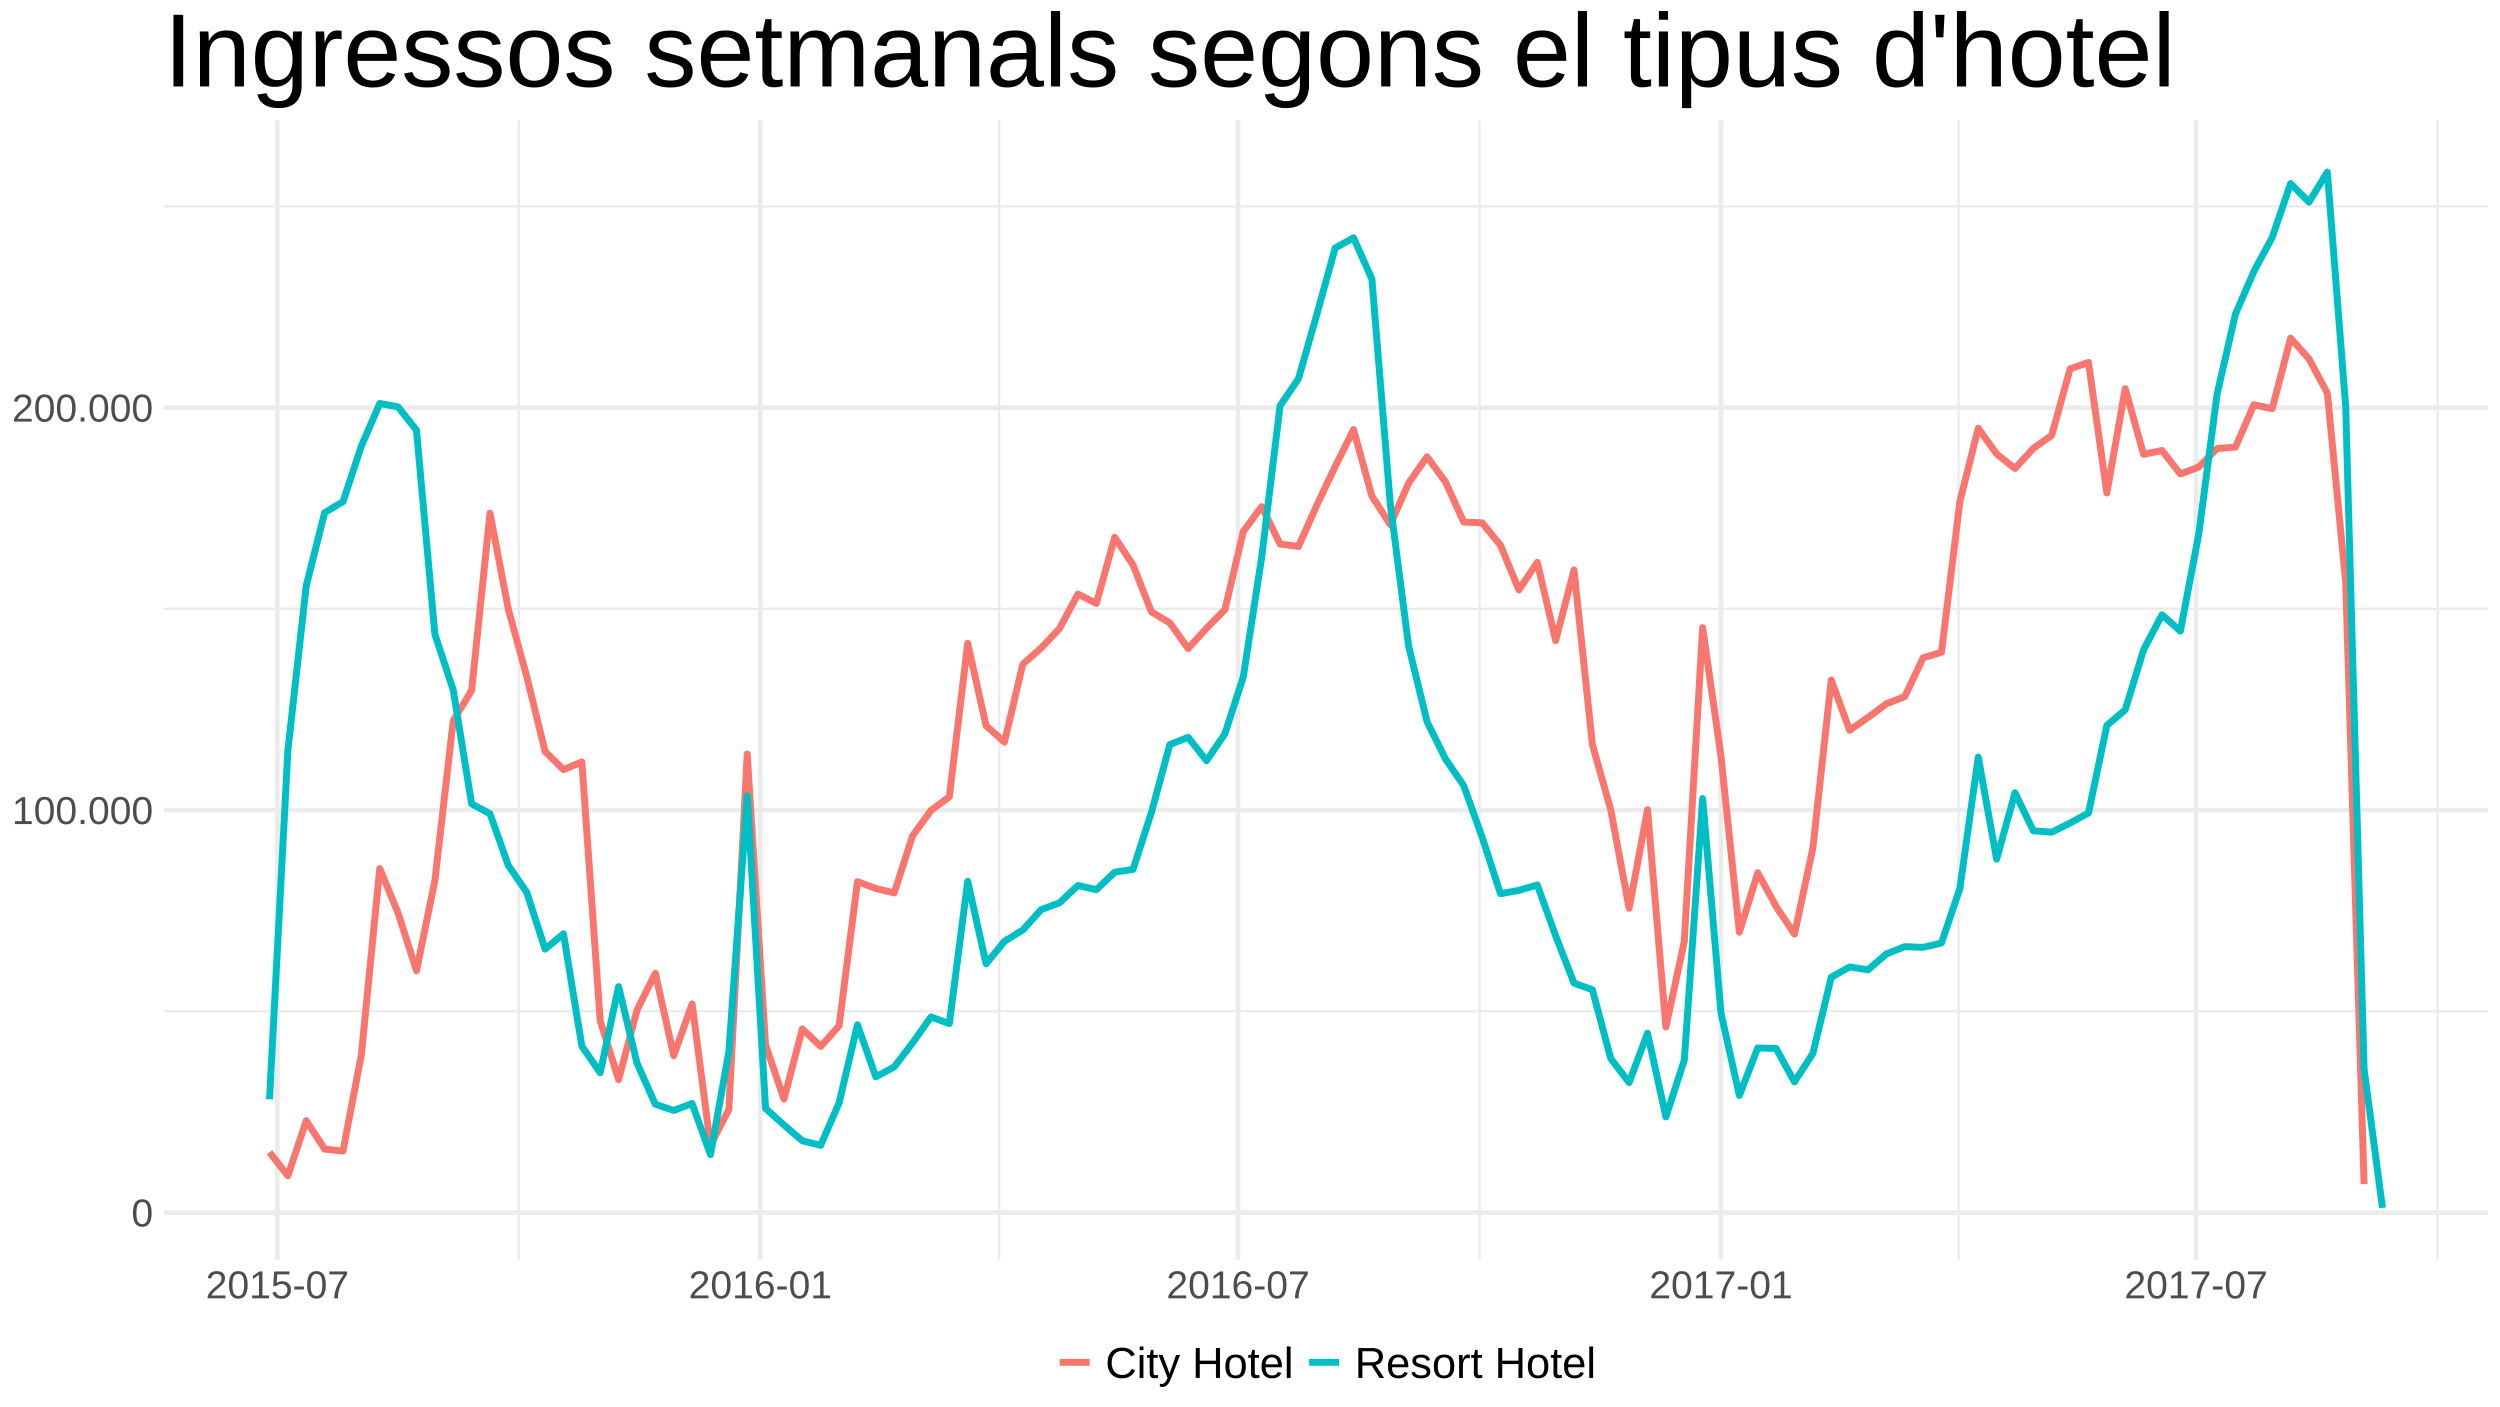
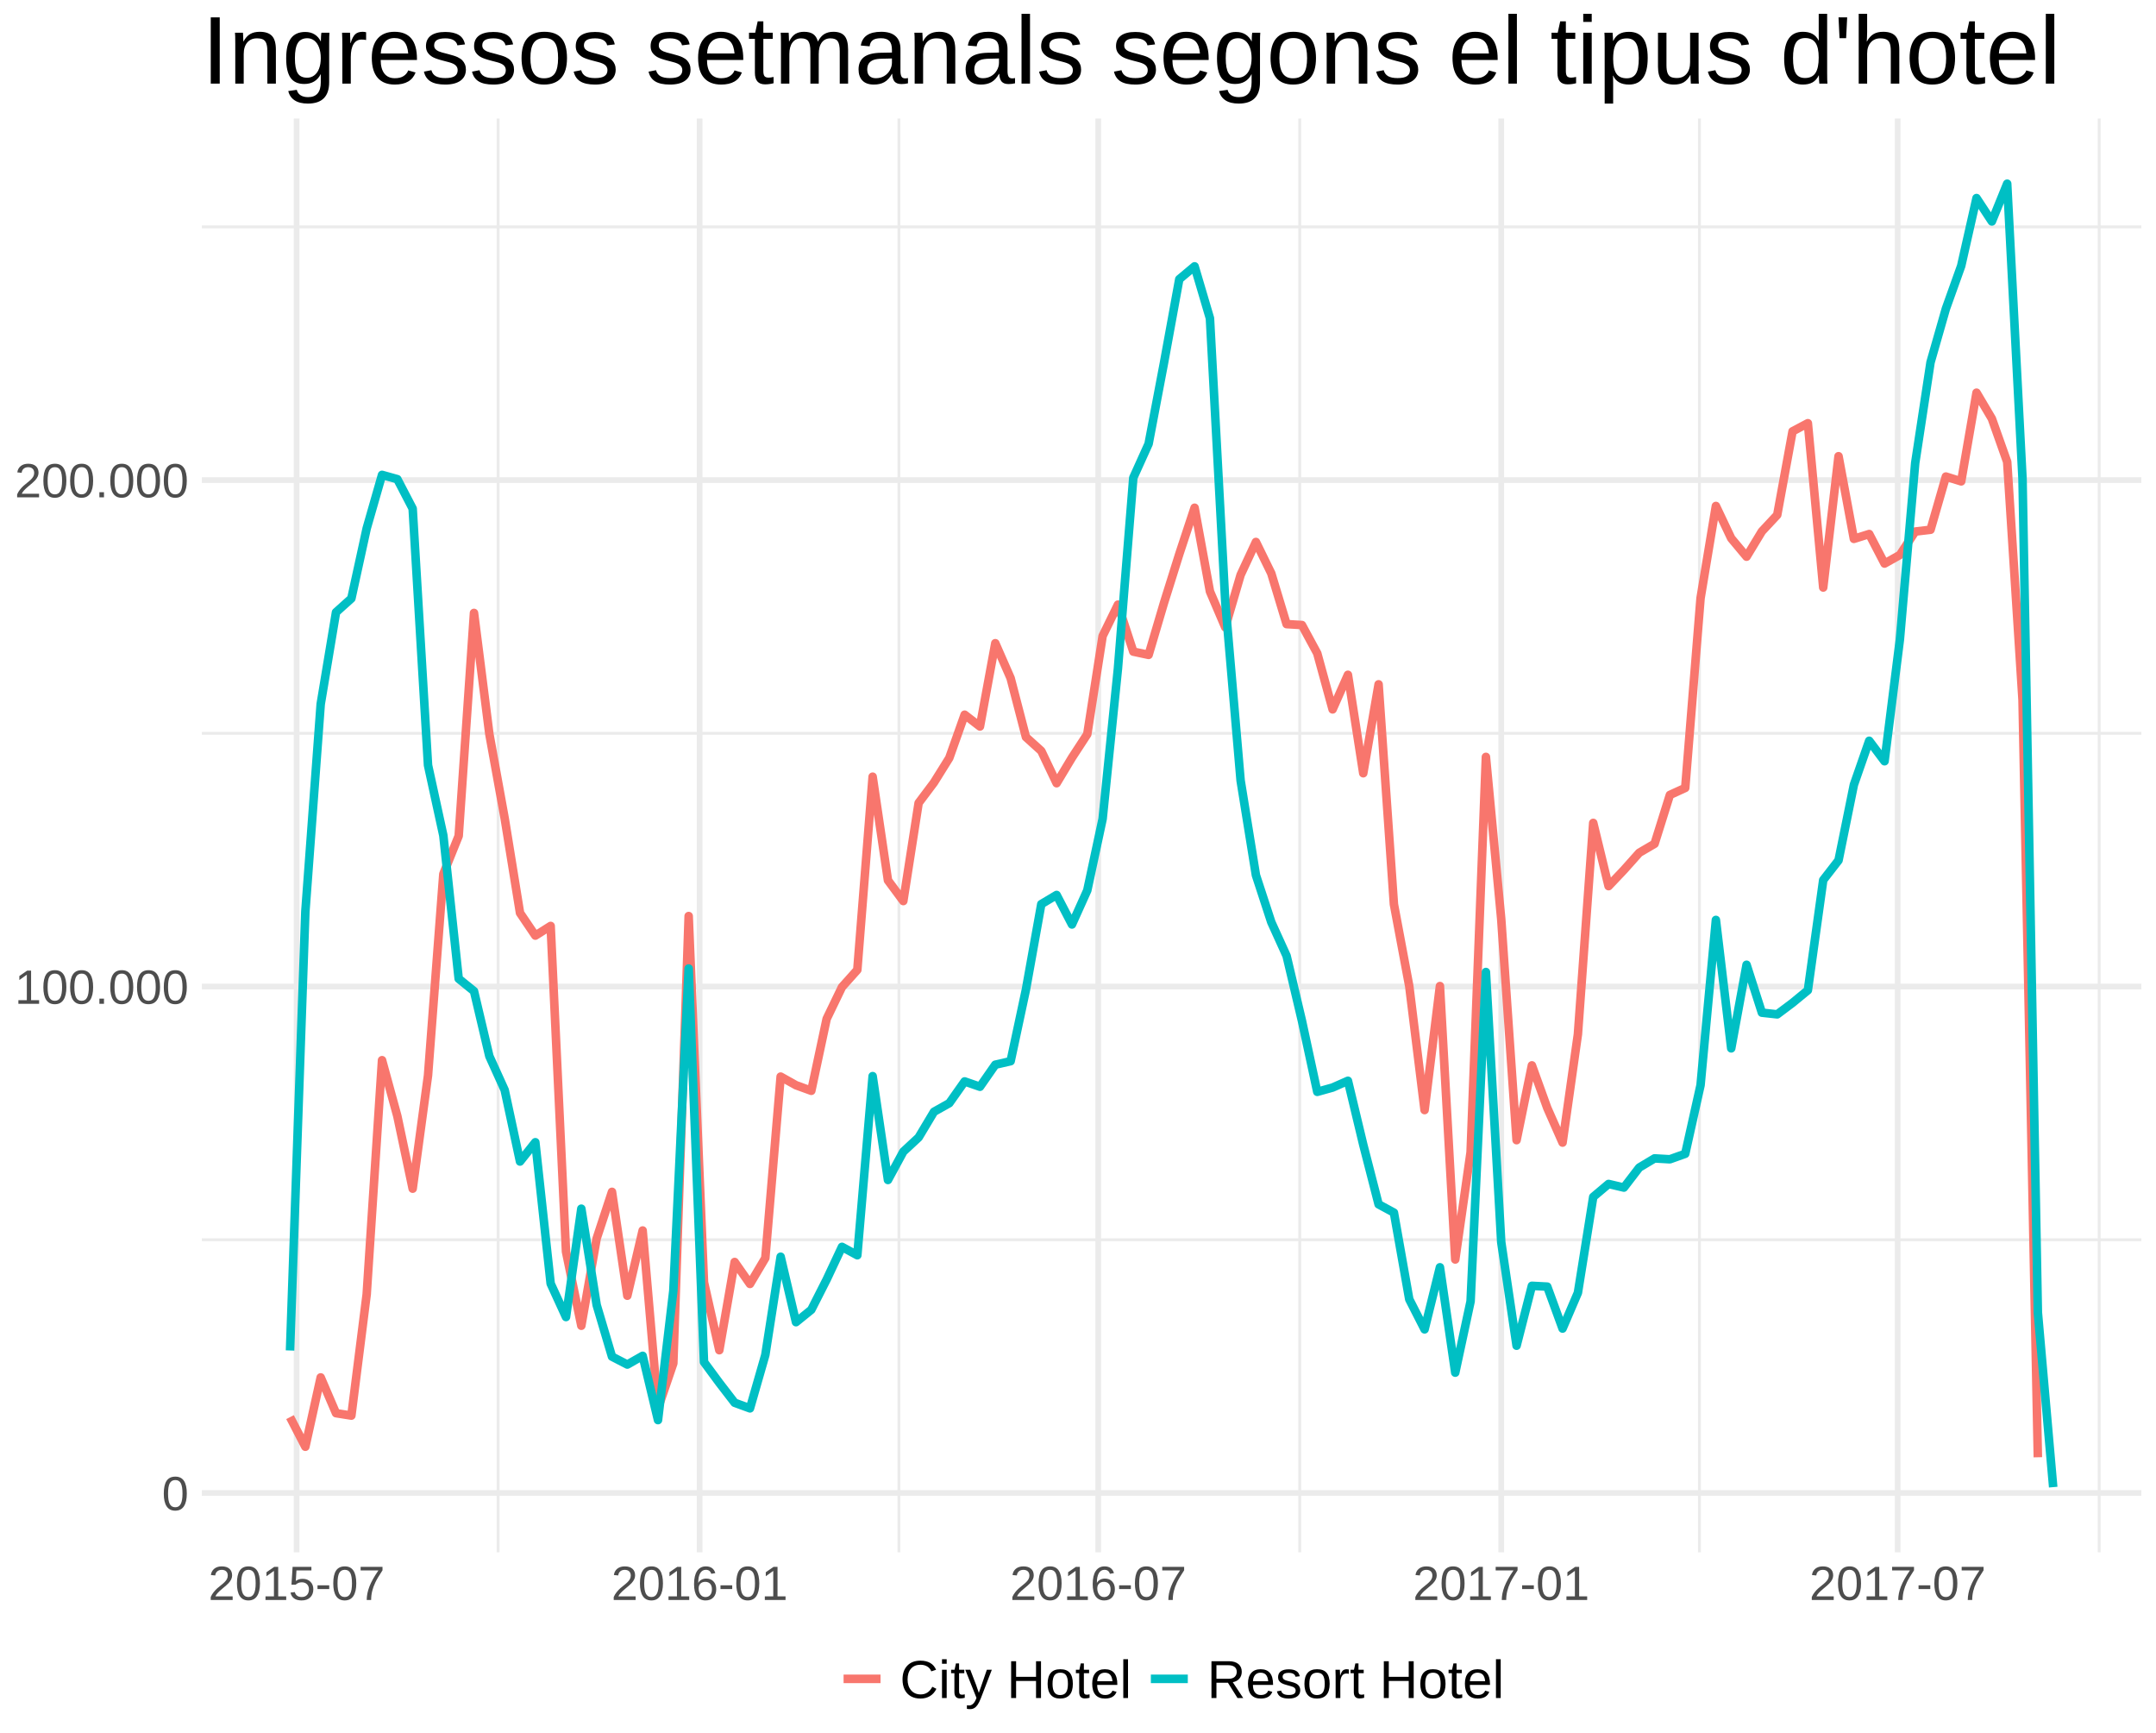
- <svg xmlns="http://www.w3.org/2000/svg" width="1152.00pt" height="648.00pt" viewBox="0 0 1152.00 648.00">
+ <svg xmlns="http://www.w3.org/2000/svg" width="806.40pt" height="648.00pt" viewBox="0 0 806.40 648.00">
  <g class="svglite">
    <defs>
      <style type="text/css">
    .svglite line, .svglite polyline, .svglite polygon, .svglite path, .svglite rect, .svglite circle {
      fill: none;
      stroke: #000000;
      stroke-linecap: round;
      stroke-linejoin: round;
      stroke-miterlimit: 10.00;
    }
    .svglite text {
      white-space: pre;
    }
    .svglite g.glyphgroup path {
      fill: inherit;
      stroke: none;
    }
  </style>
    </defs>
    <rect width="100%" height="100%" style="stroke: none; fill: none;" />
    <defs>
-       <clipPath id="cpMC4wMHwxMTUyLjAwfDAuMDB8NjQ4LjAw">
-         <rect x="0.00" y="0.00" width="1152.00" height="648.00" />
+       <clipPath id="cpMC4wMHw4MDYuNDB8MC4wMHw2NDguMDA=">
+         <rect x="0.00" y="0.00" width="806.40" height="648.00" />
      </clipPath>
    </defs>
-     <g clip-path="url(#cpMC4wMHwxMTUyLjAwfDAuMDB8NjQ4LjAw)">
-       <rect x="0" y="0.00" width="1152.00" height="648.00" style="stroke-width: 1.07; stroke: none;" />
+     <g clip-path="url(#cpMC4wMHw4MDYuNDB8MC4wMHw2NDguMDA=)">
+       <rect x="0.00" y="0.00" width="806.40" height="648.00" style="stroke-width: 1.07; stroke: none;" />
    </g>
    <defs>
-       <clipPath id="cpNzUuNTB8MTE0Ni41Mnw1NS40M3w1ODAuNDY=">
-         <rect x="75.50" y="55.43" width="1071.02" height="525.02" />
+       <clipPath id="cpNzUuNTB8ODAwLjkyfDQ0LjMyfDU4MC40Ng==">
+         <rect x="75.50" y="44.32" width="725.42" height="536.14" />
      </clipPath>
    </defs>
-     <g clip-path="url(#cpNzUuNTB8MTE0Ni41Mnw1NS40M3w1ODAuNDY=)">
-       <rect x="75.50" y="55.43" width="1071.02" height="525.02" style="stroke-width: 1.07; stroke: none;" />
-       <polyline points="75.50,466.01 1146.52,466.01 " style="stroke-width: 1.07; stroke: #EBEBEB; stroke-linecap: butt;" />
-       <polyline points="75.50,280.56 1146.52,280.56 " style="stroke-width: 1.07; stroke: #EBEBEB; stroke-linecap: butt;" />
-       <polyline points="75.50,95.11 1146.52,95.11 " style="stroke-width: 1.07; stroke: #EBEBEB; stroke-linecap: butt;" />
-       <polyline points="239.09,580.46 239.09,55.43 " style="stroke-width: 1.07; stroke: #EBEBEB; stroke-linecap: butt;" />
-       <polyline points="460.43,580.46 460.43,55.43 " style="stroke-width: 1.07; stroke: #EBEBEB; stroke-linecap: butt;" />
-       <polyline points="681.77,580.46 681.77,55.43 " style="stroke-width: 1.07; stroke: #EBEBEB; stroke-linecap: butt;" />
-       <polyline points="902.50,580.46 902.50,55.43 " style="stroke-width: 1.07; stroke: #EBEBEB; stroke-linecap: butt;" />
-       <polyline points="1123.24,580.46 1123.24,55.43 " style="stroke-width: 1.07; stroke: #EBEBEB; stroke-linecap: butt;" />
-       <polyline points="75.50,558.73 1146.52,558.73 " style="stroke-width: 2.13; stroke: #EBEBEB; stroke-linecap: butt;" />
-       <polyline points="75.50,373.28 1146.52,373.28 " style="stroke-width: 2.13; stroke: #EBEBEB; stroke-linecap: butt;" />
-       <polyline points="75.50,187.84 1146.52,187.84 " style="stroke-width: 2.13; stroke: #EBEBEB; stroke-linecap: butt;" />
-       <polyline points="127.82,580.46 127.82,55.43 " style="stroke-width: 2.13; stroke: #EBEBEB; stroke-linecap: butt;" />
-       <polyline points="350.36,580.46 350.36,55.43 " style="stroke-width: 2.13; stroke: #EBEBEB; stroke-linecap: butt;" />
-       <polyline points="570.49,580.46 570.49,55.43 " style="stroke-width: 2.13; stroke: #EBEBEB; stroke-linecap: butt;" />
-       <polyline points="793.04,580.46 793.04,55.43 " style="stroke-width: 2.13; stroke: #EBEBEB; stroke-linecap: butt;" />
-       <polyline points="1011.96,580.46 1011.96,55.43 " style="stroke-width: 2.13; stroke: #EBEBEB; stroke-linecap: butt;" />
-       <polyline points="124.19,530.96 132.65,541.80 141.12,516.42 149.59,529.51 158.05,530.40 166.52,485.98 174.99,400.25 183.45,420.75 191.92,447.30 200.39,405.85 208.85,332.08 217.32,318.13 225.79,236.48 234.25,280.80 242.72,311.68 251.19,346.34 259.65,354.63 268.12,351.09 276.58,470.35 285.05,497.50 293.52,465.54 301.98,448.46 310.45,486.50 318.92,462.62 327.38,527.70 335.85,511.26 344.32,347.47 352.78,481.59 361.25,506.45 369.72,474.15 378.18,482.18 386.65,472.71 395.12,406.27 403.58,409.42 412.05,411.46 420.52,385.12 428.98,373.47 437.45,367.18 445.92,296.44 454.38,334.40 462.85,341.98 471.31,306.07 479.78,298.58 488.25,289.58 496.71,273.74 505.18,278.06 513.65,247.57 522.11,260.37 530.58,281.94 539.05,287.02 547.51,298.83 555.98,289.48 564.45,280.89 572.91,244.92 581.38,233.44 589.85,250.65 598.31,251.84 606.78,232.83 615.25,214.95 623.71,197.96 632.18,228.61 640.65,241.74 649.11,222.57 657.58,210.49 666.05,221.99 674.51,240.57 682.98,240.91 691.44,251.28 699.91,271.80 708.38,259.13 716.84,295.18 725.31,262.62 733.78,343.16 742.24,373.15 750.71,418.52 759.18,373.11 767.64,473.23 776.11,433.95 784.58,289.20 793.04,348.61 801.51,429.53 809.98,402.16 818.44,417.72 826.91,430.43 835.38,390.74 843.84,313.37 852.31,336.51 860.78,330.60 869.24,324.31 877.71,321.02 886.17,303.12 894.64,300.56 903.11,231.09 911.57,197.32 920.04,209.15 928.51,215.88 936.97,206.61 945.44,200.59 953.91,169.98 962.37,167.00 970.84,227.17 979.31,179.09 987.77,209.36 996.24,207.59 1004.71,218.39 1013.17,215.25 1021.64,206.68 1030.11,206.02 1038.57,186.54 1047.04,188.30 1055.51,155.83 1063.97,165.34 1072.44,181.16 1080.90,268.34 1089.37,545.66 " style="stroke-width: 3.20; stroke: #F8766D; stroke-linecap: butt;" />
-       <polyline points="124.19,506.56 132.65,345.84 141.12,269.87 149.59,236.23 158.05,231.18 166.52,205.52 174.99,185.93 183.45,187.50 191.92,198.28 200.39,292.25 208.85,317.98 217.32,370.43 225.79,374.97 234.25,398.80 242.72,411.18 251.19,437.36 259.65,430.30 268.12,482.06 276.58,494.31 285.05,454.64 293.52,489.90 301.98,508.80 310.45,511.70 318.92,508.52 327.38,532.04 335.85,484.70 344.32,366.68 352.78,510.79 361.25,518.39 369.72,525.69 378.18,527.75 386.65,508.19 395.12,472.22 403.58,496.19 412.05,491.64 420.52,480.57 428.98,468.61 437.45,471.67 445.92,406.09 454.38,444.12 462.85,433.76 471.31,428.53 479.78,419.14 488.25,416.00 496.71,408.03 505.18,409.98 513.65,401.91 522.11,400.62 530.58,374.37 539.05,343.11 547.51,339.76 555.98,350.56 564.45,338.09 572.91,311.89 581.38,256.83 589.85,186.98 598.31,174.56 606.78,144.96 615.25,114.27 623.71,109.57 632.18,128.59 640.65,232.48 649.11,297.83 657.58,332.51 666.05,349.70 674.51,362.06 682.98,385.84 691.44,411.84 699.91,410.27 708.38,407.79 716.84,431.20 725.31,453.02 733.78,456.07 742.24,487.81 750.71,498.81 759.18,476.09 767.64,514.67 776.11,488.55 784.58,367.97 793.04,466.87 801.51,504.80 809.98,482.87 818.44,483.17 826.91,498.53 835.38,485.40 843.84,450.31 852.31,445.58 860.78,446.90 869.24,439.57 877.71,436.21 886.17,436.54 894.64,434.53 903.11,409.39 911.57,348.90 920.04,395.91 928.51,365.32 936.97,382.86 945.44,383.47 953.91,379.26 962.37,374.64 970.84,334.29 979.31,327.06 987.77,299.40 996.24,283.29 1004.71,290.78 1013.17,246.25 1021.64,181.55 1030.11,144.71 1038.57,125.08 1047.04,109.39 1055.51,84.57 1063.97,93.13 1072.44,79.30 1080.90,187.43 1089.37,492.59 1097.84,556.59 " style="stroke-width: 3.20; stroke: #00BFC4; stroke-linecap: butt;" />
+     <g clip-path="url(#cpNzUuNTB8ODAwLjkyfDQ0LjMyfDU4MC40Ng==)">
+       <rect x="75.50" y="44.32" width="725.42" height="536.14" style="stroke-width: 1.07; stroke: none;" />
+       <polyline points="75.50,463.58 800.92,463.58 " style="stroke-width: 1.07; stroke: #EBEBEB; stroke-linecap: butt;" />
+       <polyline points="75.50,274.21 800.92,274.21 " style="stroke-width: 1.07; stroke: #EBEBEB; stroke-linecap: butt;" />
+       <polyline points="75.50,84.83 800.92,84.83 " style="stroke-width: 1.07; stroke: #EBEBEB; stroke-linecap: butt;" />
+       <polyline points="186.30,580.46 186.30,44.32 " style="stroke-width: 1.07; stroke: #EBEBEB; stroke-linecap: butt;" />
+       <polyline points="336.22,580.46 336.22,44.32 " style="stroke-width: 1.07; stroke: #EBEBEB; stroke-linecap: butt;" />
+       <polyline points="486.14,580.46 486.14,44.32 " style="stroke-width: 1.07; stroke: #EBEBEB; stroke-linecap: butt;" />
+       <polyline points="635.64,580.46 635.64,44.32 " style="stroke-width: 1.07; stroke: #EBEBEB; stroke-linecap: butt;" />
+       <polyline points="785.15,580.46 785.15,44.32 " style="stroke-width: 1.07; stroke: #EBEBEB; stroke-linecap: butt;" />
+       <polyline points="75.50,558.27 800.92,558.27 " style="stroke-width: 2.13; stroke: #EBEBEB; stroke-linecap: butt;" />
+       <polyline points="75.50,368.90 800.92,368.90 " style="stroke-width: 2.13; stroke: #EBEBEB; stroke-linecap: butt;" />
+       <polyline points="75.50,179.52 800.92,179.52 " style="stroke-width: 2.13; stroke: #EBEBEB; stroke-linecap: butt;" />
+       <polyline points="110.94,580.46 110.94,44.32 " style="stroke-width: 2.13; stroke: #EBEBEB; stroke-linecap: butt;" />
+       <polyline points="261.67,580.46 261.67,44.32 " style="stroke-width: 2.13; stroke: #EBEBEB; stroke-linecap: butt;" />
+       <polyline points="410.77,580.46 410.77,44.32 " style="stroke-width: 2.13; stroke: #EBEBEB; stroke-linecap: butt;" />
+       <polyline points="561.50,580.46 561.50,44.32 " style="stroke-width: 2.13; stroke: #EBEBEB; stroke-linecap: butt;" />
+       <polyline points="709.78,580.46 709.78,44.32 " style="stroke-width: 2.13; stroke: #EBEBEB; stroke-linecap: butt;" />
+       <polyline points="108.48,529.91 114.21,540.98 119.95,515.06 125.68,528.43 131.42,529.34 137.15,483.98 142.89,396.44 148.62,417.37 154.35,444.48 160.09,402.15 165.82,326.82 171.56,312.57 177.29,229.20 183.03,274.46 188.76,305.99 194.50,341.38 200.23,349.85 205.96,346.24 211.70,468.02 217.43,495.74 223.17,463.10 228.90,445.67 234.64,484.51 240.37,460.12 246.11,526.59 251.84,509.79 257.58,342.54 263.31,479.50 269.04,504.88 274.78,471.90 280.51,480.10 286.25,470.43 291.98,402.58 297.72,405.80 303.45,407.88 309.19,380.98 314.92,369.09 320.66,362.67 326.39,290.43 332.12,329.19 337.86,336.93 343.59,300.26 349.33,292.61 355.06,283.42 360.80,267.25 366.53,271.66 372.27,240.52 378.00,253.59 383.73,275.62 389.47,280.81 395.20,292.87 400.94,283.32 406.67,274.55 412.41,237.82 418.14,226.09 423.88,243.66 429.61,244.88 435.35,225.47 441.08,207.21 446.81,189.86 452.55,221.16 458.28,234.57 464.02,214.99 469.75,202.66 475.49,214.40 481.22,233.38 486.96,233.72 492.69,244.31 498.43,265.26 504.16,252.33 509.89,289.14 515.63,255.89 521.36,338.13 527.10,368.76 532.83,415.09 538.57,368.72 544.30,470.96 550.04,430.85 555.77,283.03 561.50,343.70 567.24,426.34 572.97,398.38 578.71,414.28 584.44,427.25 590.18,386.72 595.91,307.71 601.65,331.35 607.38,325.31 613.12,318.88 618.85,315.52 624.58,297.25 630.32,294.63 636.05,223.69 641.79,189.20 647.52,201.29 653.26,208.16 658.99,198.70 664.73,192.55 670.46,161.29 676.19,158.25 681.93,219.69 687.66,170.59 693.40,201.50 699.13,199.69 704.87,210.73 710.60,207.52 716.34,198.76 722.07,198.09 727.81,178.20 733.54,180.00 739.27,146.84 745.01,156.55 750.74,172.71 756.48,261.73 762.21,544.92 " style="stroke-width: 3.20; stroke: #F8766D; stroke-linecap: butt;" />
+       <polyline points="108.48,504.99 114.21,340.88 119.95,263.29 125.68,228.94 131.42,223.79 137.15,197.58 142.89,177.57 148.62,179.18 154.35,190.19 160.09,286.14 165.82,312.42 171.56,365.98 177.29,370.62 183.03,394.95 188.76,407.59 194.50,434.33 200.23,427.12 205.96,479.97 211.70,492.48 217.43,451.97 223.17,487.98 228.90,507.28 234.64,510.25 240.37,506.99 246.11,531.02 251.84,482.68 257.58,362.16 263.31,509.31 269.04,517.08 274.78,524.53 280.51,526.63 286.25,506.66 291.98,469.93 297.72,494.40 303.45,489.76 309.19,478.45 314.92,466.24 320.66,469.37 326.39,402.40 332.12,441.23 337.86,430.65 343.59,425.32 349.33,415.73 355.06,412.51 360.80,404.38 366.53,406.37 372.27,398.13 378.00,396.81 383.73,370.01 389.47,338.08 395.20,334.66 400.94,345.69 406.67,332.95 412.41,306.20 418.14,249.98 423.88,178.65 429.61,165.96 435.35,135.74 441.08,104.40 446.81,99.60 452.55,119.02 458.28,225.11 464.02,291.84 469.75,327.26 475.49,344.81 481.22,357.43 486.96,381.72 492.69,408.27 498.43,406.67 504.16,404.14 509.89,428.04 515.63,450.33 521.36,453.44 527.10,485.85 532.83,497.09 538.57,473.88 544.30,513.28 550.04,486.60 555.77,363.47 561.50,464.47 567.24,503.20 572.97,480.81 578.71,481.11 584.44,496.79 590.18,483.39 595.91,447.56 601.65,442.72 607.38,444.07 613.12,436.59 618.85,433.16 624.58,433.49 630.32,431.44 636.05,405.77 641.79,343.99 647.52,392.01 653.26,360.76 658.99,378.67 664.73,379.30 670.46,375.00 676.19,370.29 681.93,329.08 687.66,321.70 693.40,293.45 699.13,277.00 704.87,284.65 710.60,239.17 716.34,173.10 722.07,135.49 727.81,115.44 733.54,99.42 739.27,74.07 745.01,82.81 750.74,68.69 756.48,179.11 762.21,490.73 767.95,556.09 " style="stroke-width: 3.20; stroke: #00BFC4; stroke-linecap: butt;" />
    </g>
-     <g clip-path="url(#cpMC4wMHwxMTUyLjAwfDAuMDB8NjQ4LjAw)">
-       <text x="70.57" y="565.18" text-anchor="end" style="font-size: 18.00px;fill: #4D4D4D; font-family: &quot;Arial&quot;;" textLength="10.02px" lengthAdjust="spacingAndGlyphs">0</text>
-       <text x="70.57" y="379.73" text-anchor="end" style="font-size: 18.00px;fill: #4D4D4D; font-family: &quot;Arial&quot;;" textLength="65.09px" lengthAdjust="spacingAndGlyphs">100.000</text>
-       <text x="70.57" y="194.28" text-anchor="end" style="font-size: 18.00px;fill: #4D4D4D; font-family: &quot;Arial&quot;;" textLength="65.09px" lengthAdjust="spacingAndGlyphs">200.000</text>
-       <text x="127.82" y="598.28" text-anchor="middle" style="font-size: 18.00px;fill: #4D4D4D; font-family: &quot;Arial&quot;;" textLength="66.09px" lengthAdjust="spacingAndGlyphs">2015-07</text>
-       <text x="350.36" y="598.28" text-anchor="middle" style="font-size: 18.00px;fill: #4D4D4D; font-family: &quot;Arial&quot;;" textLength="66.09px" lengthAdjust="spacingAndGlyphs">2016-01</text>
-       <text x="570.49" y="598.28" text-anchor="middle" style="font-size: 18.00px;fill: #4D4D4D; font-family: &quot;Arial&quot;;" textLength="66.09px" lengthAdjust="spacingAndGlyphs">2016-07</text>
-       <text x="793.04" y="598.28" text-anchor="middle" style="font-size: 18.00px;fill: #4D4D4D; font-family: &quot;Arial&quot;;" textLength="66.09px" lengthAdjust="spacingAndGlyphs">2017-01</text>
-       <text x="1011.96" y="598.28" text-anchor="middle" style="font-size: 18.00px;fill: #4D4D4D; font-family: &quot;Arial&quot;;" textLength="66.09px" lengthAdjust="spacingAndGlyphs">2017-07</text>
-       <rect x="481.11" y="613.03" width="259.80" height="29.49" style="stroke-width: 0.75; stroke: none;" />
-       <rect x="481.11" y="613.03" width="259.80" height="29.49" style="stroke-width: 1.07; stroke: none;" />
-       <rect x="486.59" y="618.51" width="17.28" height="18.53" style="stroke-width: 1.07; stroke: none;" />
-       <line x1="488.32" y1="627.77" x2="502.14" y2="627.77" style="stroke-width: 3.20; stroke: #F8766D; stroke-linecap: butt;" />
-       <rect x="601.52" y="618.51" width="17.28" height="18.53" style="stroke-width: 1.07; stroke: none;" />
-       <line x1="603.25" y1="627.77" x2="617.07" y2="627.77" style="stroke-width: 3.20; stroke: #00BFC4; stroke-linecap: butt;" />
-       <text x="509.35" y="634.94" style="font-size: 20.00px; font-family: &quot;Arial&quot;;" textLength="86.69px" lengthAdjust="spacingAndGlyphs">City Hotel</text>
-       <text x="624.28" y="634.94" style="font-size: 20.00px; font-family: &quot;Arial&quot;;" textLength="111.16px" lengthAdjust="spacingAndGlyphs">Resort Hotel</text>
-       <text x="75.50" y="39.85" style="font-size: 48.00px; font-family: &quot;Arial&quot;;" textLength="927.28px" lengthAdjust="spacingAndGlyphs">Ingressos setmanals segons el tipus d'hotel</text>
+     <g clip-path="url(#cpMC4wMHw4MDYuNDB8MC4wMHw2NDguMDA=)">
+       <text x="70.57" y="564.72" text-anchor="end" style="font-size: 18.00px;fill: #4D4D4D; font-family: &quot;Arial&quot;;" textLength="10.02px" lengthAdjust="spacingAndGlyphs">0</text>
+       <text x="70.57" y="375.34" text-anchor="end" style="font-size: 18.00px;fill: #4D4D4D; font-family: &quot;Arial&quot;;" textLength="65.09px" lengthAdjust="spacingAndGlyphs">100.000</text>
+       <text x="70.57" y="185.97" text-anchor="end" style="font-size: 18.00px;fill: #4D4D4D; font-family: &quot;Arial&quot;;" textLength="65.09px" lengthAdjust="spacingAndGlyphs">200.000</text>
+       <text x="110.94" y="598.28" text-anchor="middle" style="font-size: 18.00px;fill: #4D4D4D; font-family: &quot;Arial&quot;;" textLength="66.09px" lengthAdjust="spacingAndGlyphs">2015-07</text>
+       <text x="261.67" y="598.28" text-anchor="middle" style="font-size: 18.00px;fill: #4D4D4D; font-family: &quot;Arial&quot;;" textLength="66.09px" lengthAdjust="spacingAndGlyphs">2016-01</text>
+       <text x="410.77" y="598.28" text-anchor="middle" style="font-size: 18.00px;fill: #4D4D4D; font-family: &quot;Arial&quot;;" textLength="66.09px" lengthAdjust="spacingAndGlyphs">2016-07</text>
+       <text x="561.50" y="598.28" text-anchor="middle" style="font-size: 18.00px;fill: #4D4D4D; font-family: &quot;Arial&quot;;" textLength="66.09px" lengthAdjust="spacingAndGlyphs">2017-01</text>
+       <text x="709.78" y="598.28" text-anchor="middle" style="font-size: 18.00px;fill: #4D4D4D; font-family: &quot;Arial&quot;;" textLength="66.09px" lengthAdjust="spacingAndGlyphs">2017-07</text>
+       <rect x="308.31" y="613.03" width="259.80" height="29.49" style="stroke-width: 0.75; stroke: none;" />
+       <rect x="308.31" y="613.03" width="259.80" height="29.49" style="stroke-width: 1.07; stroke: none;" />
+       <rect x="313.79" y="618.51" width="17.28" height="18.53" style="stroke-width: 1.07; stroke: none;" />
+       <line x1="315.52" y1="627.77" x2="329.34" y2="627.77" style="stroke-width: 3.20; stroke: #F8766D; stroke-linecap: butt;" />
+       <rect x="428.72" y="618.51" width="17.28" height="18.53" style="stroke-width: 1.07; stroke: none;" />
+       <line x1="430.45" y1="627.77" x2="444.27" y2="627.77" style="stroke-width: 3.20; stroke: #00BFC4; stroke-linecap: butt;" />
+       <text x="336.55" y="634.94" style="font-size: 20.00px; font-family: &quot;Arial&quot;;" textLength="86.69px" lengthAdjust="spacingAndGlyphs">City Hotel</text>
+       <text x="451.48" y="634.94" style="font-size: 20.00px; font-family: &quot;Arial&quot;;" textLength="111.16px" lengthAdjust="spacingAndGlyphs">Resort Hotel</text>
+       <text x="75.50" y="31.26" style="font-size: 36.00px; font-family: &quot;Arial&quot;;" textLength="695.14px" lengthAdjust="spacingAndGlyphs">Ingressos setmanals segons el tipus d'hotel</text>
    </g>
  </g>
</svg>
